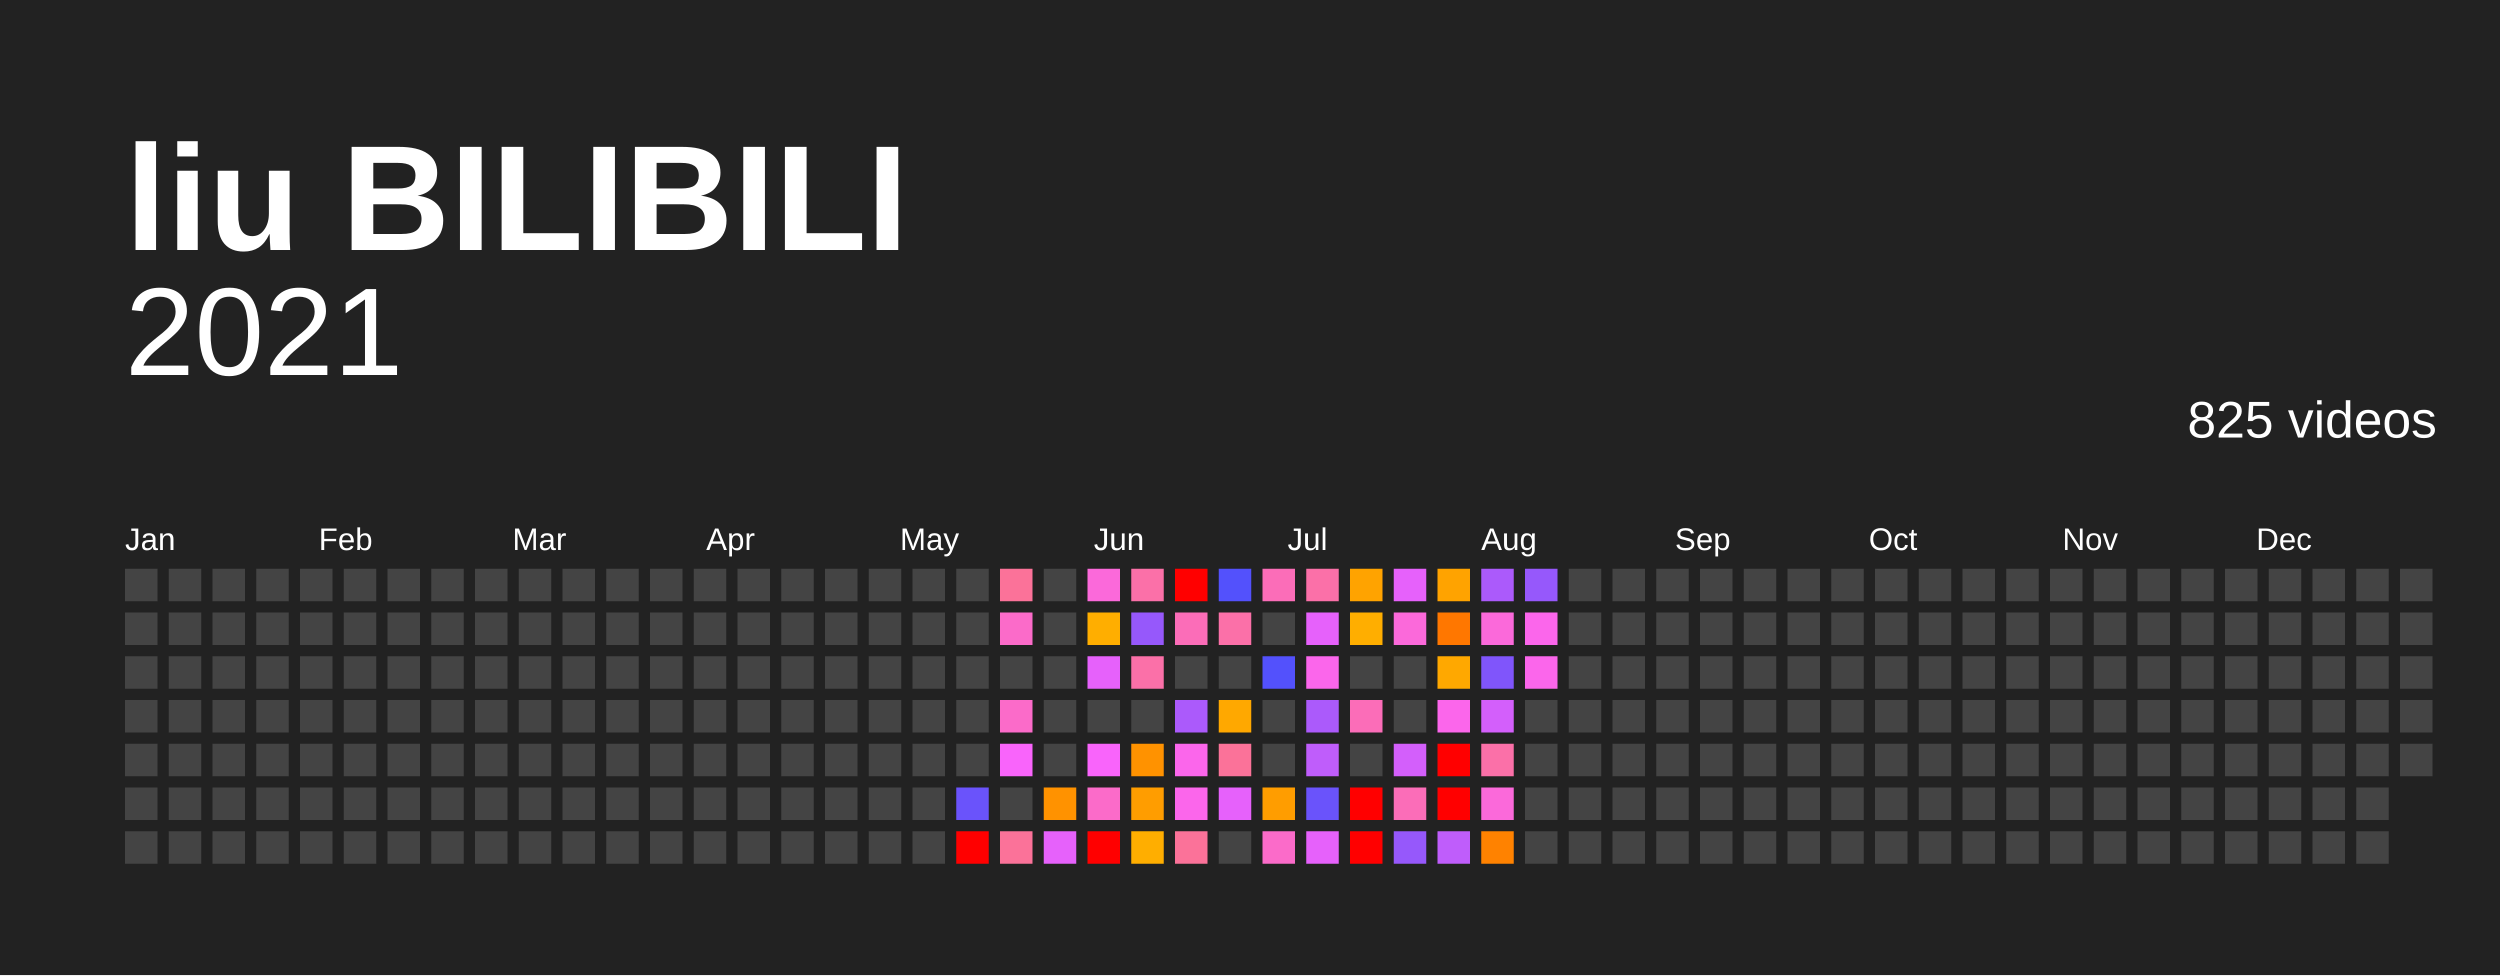
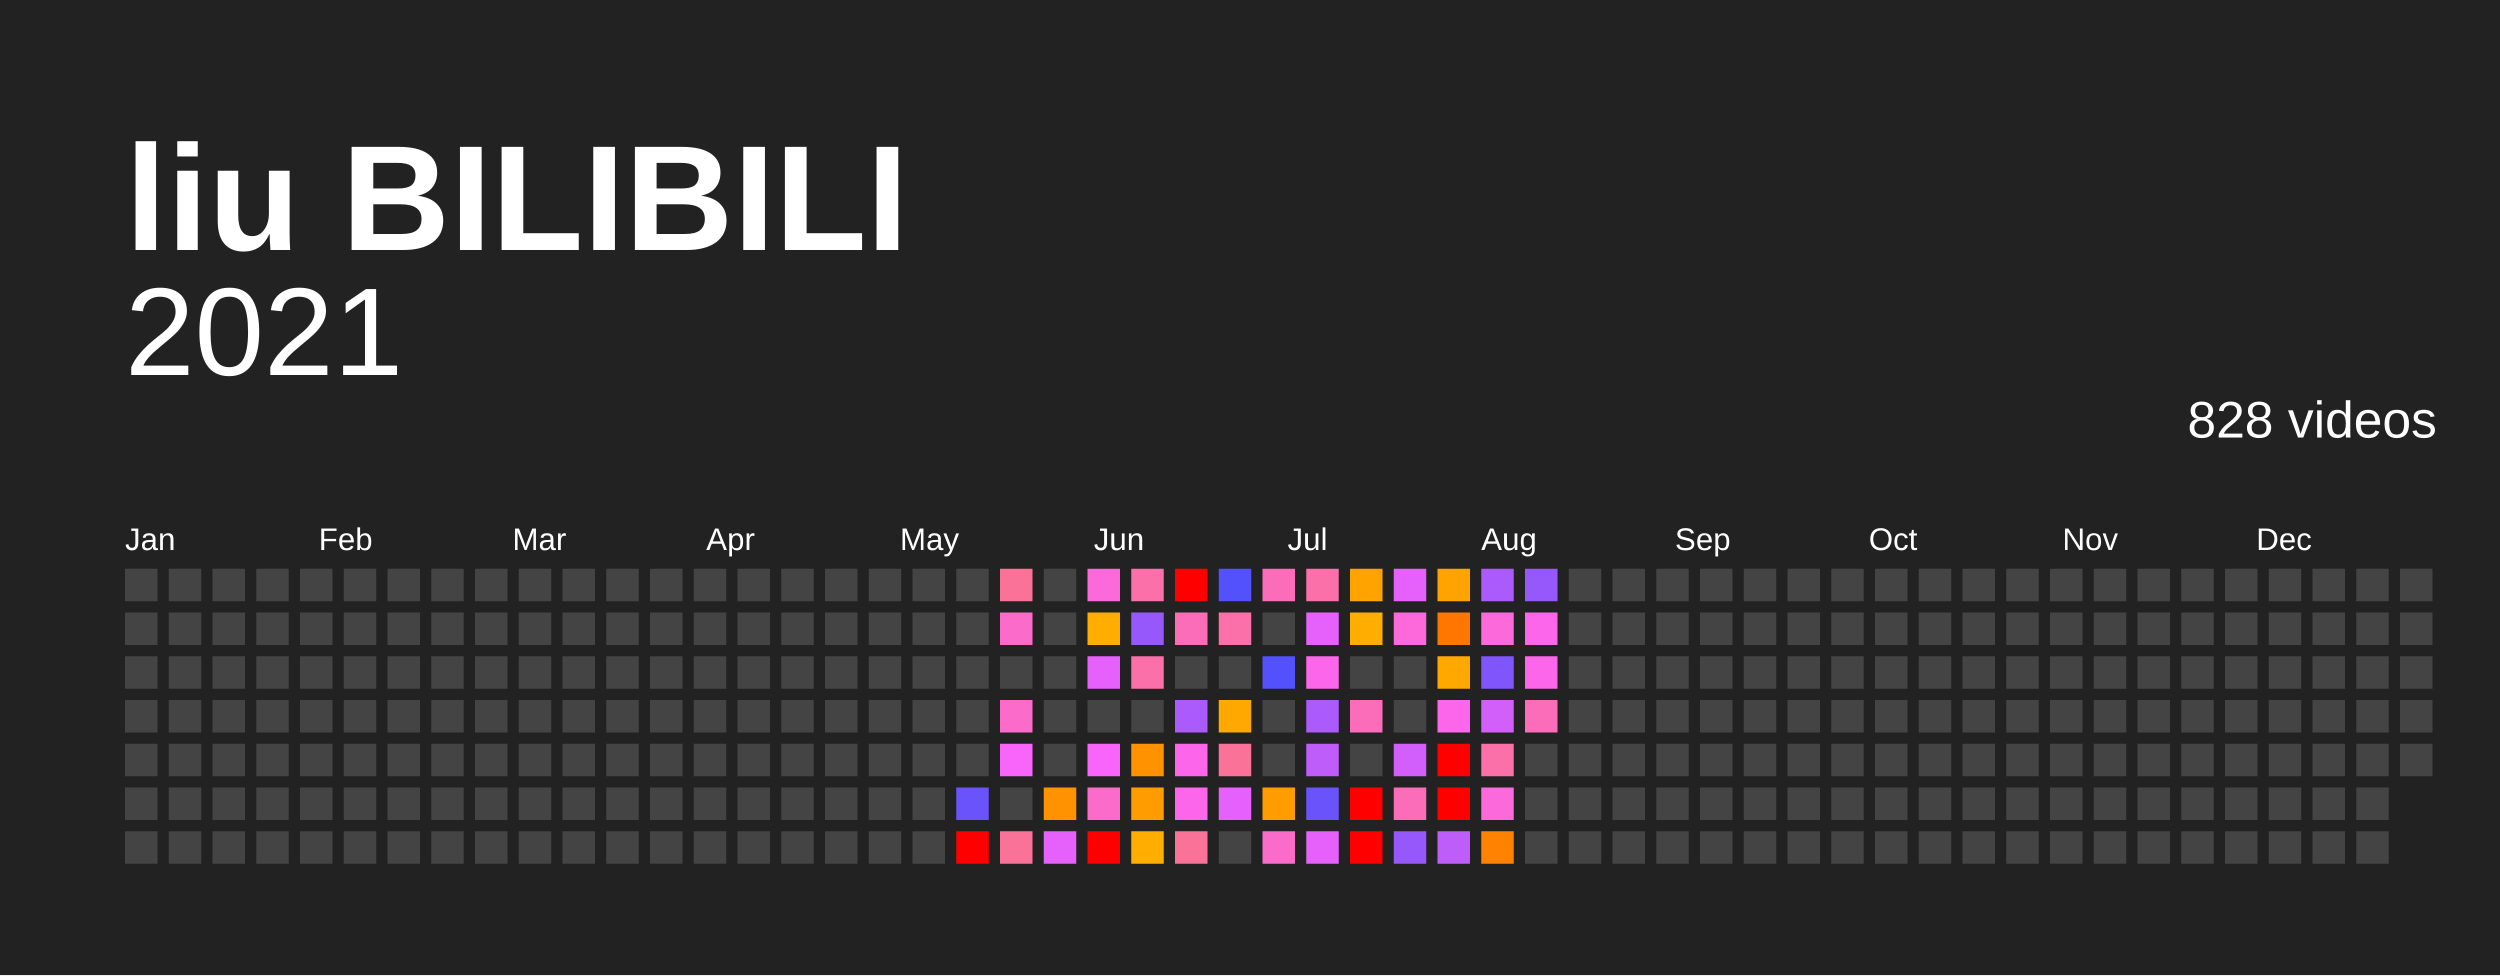
<svg xmlns="http://www.w3.org/2000/svg" baseProfile="full" height="78mm" version="1.1" viewBox="0,0,200,78" width="200mm">
  <defs />
  <rect fill="#222222" height="78" width="200" x="0" y="0" />
  <text fill="#FFFFFF" style="font-size:12px; font-family:Arial; font-weight:bold;" x="10" y="20">liu BILIBILI</text>
  <text alignment-baseline="hanging" fill="#FFFFFF" style="font-size:10.0px; font-family:Arial;" x="10" y="30">2021</text>
-   <text alignment-baseline="hanging" fill="#FFFFFF" style="font-size:4.125px; font-family:Arial;" x="175" y="35">825 videos</text>
+   <text alignment-baseline="hanging" fill="#FFFFFF" style="font-size:4.125px; font-family:Arial;" x="175" y="35">828 videos</text>
  <text fill="#FFFFFF" style="font-size:2.5px; font-family:Arial" x="10.0" y="44">Jan</text>
  <text fill="#FFFFFF" style="font-size:2.5px; font-family:Arial" x="25.5" y="44">Feb</text>
  <text fill="#FFFFFF" style="font-size:2.5px; font-family:Arial" x="41.0" y="44">Mar</text>
  <text fill="#FFFFFF" style="font-size:2.5px; font-family:Arial" x="56.5" y="44">Apr</text>
  <text fill="#FFFFFF" style="font-size:2.5px; font-family:Arial" x="72.0" y="44">May</text>
  <text fill="#FFFFFF" style="font-size:2.5px; font-family:Arial" x="87.5" y="44">Jun</text>
  <text fill="#FFFFFF" style="font-size:2.5px; font-family:Arial" x="103.0" y="44">Jul</text>
  <text fill="#FFFFFF" style="font-size:2.5px; font-family:Arial" x="118.5" y="44">Aug</text>
  <text fill="#FFFFFF" style="font-size:2.5px; font-family:Arial" x="134.0" y="44">Sep</text>
  <text fill="#FFFFFF" style="font-size:2.5px; font-family:Arial" x="149.5" y="44">Oct</text>
  <text fill="#FFFFFF" style="font-size:2.5px; font-family:Arial" x="165.0" y="44">Nov</text>
  <text fill="#FFFFFF" style="font-size:2.5px; font-family:Arial" x="180.5" y="44">Dec</text>
  <rect fill="#444444" height="2.6" width="2.6" x="10.0" y="45.5" />
  <rect fill="#444444" height="2.6" width="2.6" x="10.0" y="49.0" />
  <rect fill="#444444" height="2.6" width="2.6" x="10.0" y="52.5" />
  <rect fill="#444444" height="2.6" width="2.6" x="10.0" y="56.0" />
  <rect fill="#444444" height="2.6" width="2.6" x="10.0" y="59.5" />
  <rect fill="#444444" height="2.6" width="2.6" x="10.0" y="63.0" />
  <rect fill="#444444" height="2.6" width="2.6" x="10.0" y="66.5" />
  <rect fill="#444444" height="2.6" width="2.6" x="13.5" y="45.5" />
  <rect fill="#444444" height="2.6" width="2.6" x="13.5" y="49.0" />
  <rect fill="#444444" height="2.6" width="2.6" x="13.5" y="52.5" />
  <rect fill="#444444" height="2.6" width="2.6" x="13.5" y="56.0" />
  <rect fill="#444444" height="2.6" width="2.6" x="13.5" y="59.5" />
  <rect fill="#444444" height="2.6" width="2.6" x="13.5" y="63.0" />
  <rect fill="#444444" height="2.6" width="2.6" x="13.5" y="66.5" />
  <rect fill="#444444" height="2.6" width="2.6" x="17.0" y="45.5" />
  <rect fill="#444444" height="2.6" width="2.6" x="17.0" y="49.0" />
  <rect fill="#444444" height="2.6" width="2.6" x="17.0" y="52.5" />
  <rect fill="#444444" height="2.6" width="2.6" x="17.0" y="56.0" />
  <rect fill="#444444" height="2.6" width="2.6" x="17.0" y="59.5" />
  <rect fill="#444444" height="2.6" width="2.6" x="17.0" y="63.0" />
  <rect fill="#444444" height="2.6" width="2.6" x="17.0" y="66.5" />
  <rect fill="#444444" height="2.6" width="2.6" x="20.5" y="45.5" />
  <rect fill="#444444" height="2.6" width="2.6" x="20.5" y="49.0" />
  <rect fill="#444444" height="2.6" width="2.6" x="20.5" y="52.5" />
  <rect fill="#444444" height="2.6" width="2.6" x="20.5" y="56.0" />
  <rect fill="#444444" height="2.6" width="2.6" x="20.5" y="59.5" />
  <rect fill="#444444" height="2.6" width="2.6" x="20.5" y="63.0" />
  <rect fill="#444444" height="2.6" width="2.6" x="20.5" y="66.5" />
  <rect fill="#444444" height="2.6" width="2.6" x="24.0" y="45.5" />
  <rect fill="#444444" height="2.6" width="2.6" x="24.0" y="49.0" />
  <rect fill="#444444" height="2.6" width="2.6" x="24.0" y="52.5" />
  <rect fill="#444444" height="2.6" width="2.6" x="24.0" y="56.0" />
  <rect fill="#444444" height="2.6" width="2.6" x="24.0" y="59.5" />
  <rect fill="#444444" height="2.6" width="2.6" x="24.0" y="63.0" />
  <rect fill="#444444" height="2.6" width="2.6" x="24.0" y="66.5" />
  <rect fill="#444444" height="2.6" width="2.6" x="27.5" y="45.5" />
  <rect fill="#444444" height="2.6" width="2.6" x="27.5" y="49.0" />
  <rect fill="#444444" height="2.6" width="2.6" x="27.5" y="52.5" />
  <rect fill="#444444" height="2.6" width="2.6" x="27.5" y="56.0" />
  <rect fill="#444444" height="2.6" width="2.6" x="27.5" y="59.5" />
  <rect fill="#444444" height="2.6" width="2.6" x="27.5" y="63.0" />
  <rect fill="#444444" height="2.6" width="2.6" x="27.5" y="66.5" />
  <rect fill="#444444" height="2.6" width="2.6" x="31.0" y="45.5" />
  <rect fill="#444444" height="2.6" width="2.6" x="31.0" y="49.0" />
  <rect fill="#444444" height="2.6" width="2.6" x="31.0" y="52.5" />
  <rect fill="#444444" height="2.6" width="2.6" x="31.0" y="56.0" />
  <rect fill="#444444" height="2.6" width="2.6" x="31.0" y="59.5" />
  <rect fill="#444444" height="2.6" width="2.6" x="31.0" y="63.0" />
  <rect fill="#444444" height="2.6" width="2.6" x="31.0" y="66.5" />
  <rect fill="#444444" height="2.6" width="2.6" x="34.5" y="45.5" />
  <rect fill="#444444" height="2.6" width="2.6" x="34.5" y="49.0" />
  <rect fill="#444444" height="2.6" width="2.6" x="34.5" y="52.5" />
  <rect fill="#444444" height="2.6" width="2.6" x="34.5" y="56.0" />
  <rect fill="#444444" height="2.6" width="2.6" x="34.5" y="59.5" />
  <rect fill="#444444" height="2.6" width="2.6" x="34.5" y="63.0" />
  <rect fill="#444444" height="2.6" width="2.6" x="34.5" y="66.5" />
  <rect fill="#444444" height="2.6" width="2.6" x="38.0" y="45.5" />
  <rect fill="#444444" height="2.6" width="2.6" x="38.0" y="49.0" />
  <rect fill="#444444" height="2.6" width="2.6" x="38.0" y="52.5" />
  <rect fill="#444444" height="2.6" width="2.6" x="38.0" y="56.0" />
  <rect fill="#444444" height="2.6" width="2.6" x="38.0" y="59.5" />
  <rect fill="#444444" height="2.6" width="2.6" x="38.0" y="63.0" />
  <rect fill="#444444" height="2.6" width="2.6" x="38.0" y="66.5" />
  <rect fill="#444444" height="2.6" width="2.6" x="41.5" y="45.5" />
  <rect fill="#444444" height="2.6" width="2.6" x="41.5" y="49.0" />
  <rect fill="#444444" height="2.6" width="2.6" x="41.5" y="52.5" />
  <rect fill="#444444" height="2.6" width="2.6" x="41.5" y="56.0" />
  <rect fill="#444444" height="2.6" width="2.6" x="41.5" y="59.5" />
  <rect fill="#444444" height="2.6" width="2.6" x="41.5" y="63.0" />
  <rect fill="#444444" height="2.6" width="2.6" x="41.5" y="66.5" />
  <rect fill="#444444" height="2.6" width="2.6" x="45.0" y="45.5" />
  <rect fill="#444444" height="2.6" width="2.6" x="45.0" y="49.0" />
  <rect fill="#444444" height="2.6" width="2.6" x="45.0" y="52.5" />
  <rect fill="#444444" height="2.6" width="2.6" x="45.0" y="56.0" />
  <rect fill="#444444" height="2.6" width="2.6" x="45.0" y="59.5" />
  <rect fill="#444444" height="2.6" width="2.6" x="45.0" y="63.0" />
  <rect fill="#444444" height="2.6" width="2.6" x="45.0" y="66.5" />
  <rect fill="#444444" height="2.6" width="2.6" x="48.5" y="45.5" />
  <rect fill="#444444" height="2.6" width="2.6" x="48.5" y="49.0" />
  <rect fill="#444444" height="2.6" width="2.6" x="48.5" y="52.5" />
  <rect fill="#444444" height="2.6" width="2.6" x="48.5" y="56.0" />
  <rect fill="#444444" height="2.6" width="2.6" x="48.5" y="59.5" />
  <rect fill="#444444" height="2.6" width="2.6" x="48.5" y="63.0" />
  <rect fill="#444444" height="2.6" width="2.6" x="48.5" y="66.5" />
  <rect fill="#444444" height="2.6" width="2.6" x="52.0" y="45.5" />
  <rect fill="#444444" height="2.6" width="2.6" x="52.0" y="49.0" />
  <rect fill="#444444" height="2.6" width="2.6" x="52.0" y="52.5" />
  <rect fill="#444444" height="2.6" width="2.6" x="52.0" y="56.0" />
  <rect fill="#444444" height="2.6" width="2.6" x="52.0" y="59.5" />
  <rect fill="#444444" height="2.6" width="2.6" x="52.0" y="63.0" />
  <rect fill="#444444" height="2.6" width="2.6" x="52.0" y="66.5" />
  <rect fill="#444444" height="2.6" width="2.6" x="55.5" y="45.5" />
  <rect fill="#444444" height="2.6" width="2.6" x="55.5" y="49.0" />
  <rect fill="#444444" height="2.6" width="2.6" x="55.5" y="52.5" />
  <rect fill="#444444" height="2.6" width="2.6" x="55.5" y="56.0" />
  <rect fill="#444444" height="2.6" width="2.6" x="55.5" y="59.5" />
  <rect fill="#444444" height="2.6" width="2.6" x="55.5" y="63.0" />
  <rect fill="#444444" height="2.6" width="2.6" x="55.5" y="66.5" />
  <rect fill="#444444" height="2.6" width="2.6" x="59.0" y="45.5" />
  <rect fill="#444444" height="2.6" width="2.6" x="59.0" y="49.0" />
  <rect fill="#444444" height="2.6" width="2.6" x="59.0" y="52.5" />
  <rect fill="#444444" height="2.6" width="2.6" x="59.0" y="56.0" />
  <rect fill="#444444" height="2.6" width="2.6" x="59.0" y="59.5" />
  <rect fill="#444444" height="2.6" width="2.6" x="59.0" y="63.0" />
  <rect fill="#444444" height="2.6" width="2.6" x="59.0" y="66.5" />
  <rect fill="#444444" height="2.6" width="2.6" x="62.5" y="45.5" />
  <rect fill="#444444" height="2.6" width="2.6" x="62.5" y="49.0" />
  <rect fill="#444444" height="2.6" width="2.6" x="62.5" y="52.5" />
  <rect fill="#444444" height="2.6" width="2.6" x="62.5" y="56.0" />
  <rect fill="#444444" height="2.6" width="2.6" x="62.5" y="59.5" />
  <rect fill="#444444" height="2.6" width="2.6" x="62.5" y="63.0" />
  <rect fill="#444444" height="2.6" width="2.6" x="62.5" y="66.5" />
  <rect fill="#444444" height="2.6" width="2.6" x="66.0" y="45.5" />
  <rect fill="#444444" height="2.6" width="2.6" x="66.0" y="49.0" />
  <rect fill="#444444" height="2.6" width="2.6" x="66.0" y="52.5" />
  <rect fill="#444444" height="2.6" width="2.6" x="66.0" y="56.0" />
  <rect fill="#444444" height="2.6" width="2.6" x="66.0" y="59.5" />
  <rect fill="#444444" height="2.6" width="2.6" x="66.0" y="63.0" />
  <rect fill="#444444" height="2.6" width="2.6" x="66.0" y="66.5" />
  <rect fill="#444444" height="2.6" width="2.6" x="69.5" y="45.5" />
  <rect fill="#444444" height="2.6" width="2.6" x="69.5" y="49.0" />
  <rect fill="#444444" height="2.6" width="2.6" x="69.5" y="52.5" />
  <rect fill="#444444" height="2.6" width="2.6" x="69.5" y="56.0" />
  <rect fill="#444444" height="2.6" width="2.6" x="69.5" y="59.5" />
  <rect fill="#444444" height="2.6" width="2.6" x="69.5" y="63.0" />
  <rect fill="#444444" height="2.6" width="2.6" x="69.5" y="66.5" />
  <rect fill="#444444" height="2.6" width="2.6" x="73.0" y="45.5" />
  <rect fill="#444444" height="2.6" width="2.6" x="73.0" y="49.0" />
  <rect fill="#444444" height="2.6" width="2.6" x="73.0" y="52.5" />
  <rect fill="#444444" height="2.6" width="2.6" x="73.0" y="56.0" />
  <rect fill="#444444" height="2.6" width="2.6" x="73.0" y="59.5" />
  <rect fill="#444444" height="2.6" width="2.6" x="73.0" y="63.0" />
  <rect fill="#444444" height="2.6" width="2.6" x="73.0" y="66.5" />
  <rect fill="#444444" height="2.6" width="2.6" x="76.5" y="45.5" />
  <rect fill="#444444" height="2.6" width="2.6" x="76.5" y="49.0" />
  <rect fill="#444444" height="2.6" width="2.6" x="76.5" y="52.5" />
  <rect fill="#444444" height="2.6" width="2.6" x="76.5" y="56.0" />
  <rect fill="#444444" height="2.6" width="2.6" x="76.5" y="59.5" />
  <rect fill="#6a53fb" height="2.6" width="2.6" x="76.5" y="63.0" />
  <rect fill="red" height="2.6" width="2.6" x="76.5" y="66.5" />
  <rect fill="#fb7299" height="2.6" width="2.6" x="80.0" y="45.5" />
  <rect fill="#fb6bc9" height="2.6" width="2.6" x="80.0" y="49.0" />
  <rect fill="#444444" height="2.6" width="2.6" x="80.0" y="52.5" />
  <rect fill="#fb6bc9" height="2.6" width="2.6" x="80.0" y="56.0" />
  <rect fill="#f964fb" height="2.6" width="2.6" x="80.0" y="59.5" />
  <rect fill="#444444" height="2.6" width="2.6" x="80.0" y="63.0" />
  <rect fill="#fb7299" height="2.6" width="2.6" x="80.0" y="66.5" />
  <rect fill="#444444" height="2.6" width="2.6" x="83.5" y="45.5" />
  <rect fill="#444444" height="2.6" width="2.6" x="83.5" y="49.0" />
  <rect fill="#444444" height="2.6" width="2.6" x="83.5" y="52.5" />
  <rect fill="#444444" height="2.6" width="2.6" x="83.5" y="56.0" />
  <rect fill="#444444" height="2.6" width="2.6" x="83.5" y="59.5" />
  <rect fill="#ff9200" height="2.6" width="2.6" x="83.5" y="63.0" />
  <rect fill="#e661fb" height="2.6" width="2.6" x="83.5" y="66.5" />
  <rect fill="#fb69da" height="2.6" width="2.6" x="87.0" y="45.5" />
  <rect fill="#ffae00" height="2.6" width="2.6" x="87.0" y="49.0" />
  <rect fill="#e661fb" height="2.6" width="2.6" x="87.0" y="52.5" />
  <rect fill="#444444" height="2.6" width="2.6" x="87.0" y="56.0" />
  <rect fill="#f964fb" height="2.6" width="2.6" x="87.0" y="59.5" />
  <rect fill="#fb6bc9" height="2.6" width="2.6" x="87.0" y="63.0" />
  <rect fill="red" height="2.6" width="2.6" x="87.0" y="66.5" />
  <rect fill="#fb70a8" height="2.6" width="2.6" x="90.5" y="45.5" />
  <rect fill="#9658fb" height="2.6" width="2.6" x="90.5" y="49.0" />
  <rect fill="#fb70a8" height="2.6" width="2.6" x="90.5" y="52.5" />
  <rect fill="#444444" height="2.6" width="2.6" x="90.5" y="56.0" />
  <rect fill="#ff9200" height="2.6" width="2.6" x="90.5" y="59.5" />
  <rect fill="#ff9d00" height="2.6" width="2.6" x="90.5" y="63.0" />
  <rect fill="#ffae00" height="2.6" width="2.6" x="90.5" y="66.5" />
  <rect fill="red" height="2.6" width="2.6" x="94.0" y="45.5" />
  <rect fill="#fb6db8" height="2.6" width="2.6" x="94.0" y="49.0" />
  <rect fill="#444444" height="2.6" width="2.6" x="94.0" y="52.5" />
  <rect fill="#ab5afb" height="2.6" width="2.6" x="94.0" y="56.0" />
  <rect fill="#fb66eb" height="2.6" width="2.6" x="94.0" y="59.5" />
  <rect fill="#fb66eb" height="2.6" width="2.6" x="94.0" y="63.0" />
  <rect fill="#fb7299" height="2.6" width="2.6" x="94.0" y="66.5" />
  <rect fill="#5351fc" height="2.6" width="2.6" x="97.5" y="45.5" />
  <rect fill="#fb70a8" height="2.6" width="2.6" x="97.5" y="49.0" />
  <rect fill="#444444" height="2.6" width="2.6" x="97.5" y="52.5" />
  <rect fill="#ffa800" height="2.6" width="2.6" x="97.5" y="56.0" />
  <rect fill="#fb7299" height="2.6" width="2.6" x="97.5" y="59.5" />
  <rect fill="#e661fb" height="2.6" width="2.6" x="97.5" y="63.0" />
  <rect fill="#444444" height="2.6" width="2.6" x="97.5" y="66.5" />
  <rect fill="#fb6db8" height="2.6" width="2.6" x="101.0" y="45.5" />
  <rect fill="#444444" height="2.6" width="2.6" x="101.0" y="49.0" />
  <rect fill="#5351fc" height="2.6" width="2.6" x="101.0" y="52.5" />
  <rect fill="#444444" height="2.6" width="2.6" x="101.0" y="56.0" />
  <rect fill="#444444" height="2.6" width="2.6" x="101.0" y="59.5" />
  <rect fill="#ff9d00" height="2.6" width="2.6" x="101.0" y="63.0" />
  <rect fill="#fb6bc9" height="2.6" width="2.6" x="101.0" y="66.5" />
  <rect fill="#fb70a8" height="2.6" width="2.6" x="104.5" y="45.5" />
  <rect fill="#e661fb" height="2.6" width="2.6" x="104.5" y="49.0" />
  <rect fill="#fb66eb" height="2.6" width="2.6" x="104.5" y="52.5" />
  <rect fill="#ab5afb" height="2.6" width="2.6" x="104.5" y="56.0" />
  <rect fill="#bf5dfb" height="2.6" width="2.6" x="104.5" y="59.5" />
  <rect fill="#6a53fb" height="2.6" width="2.6" x="104.5" y="63.0" />
  <rect fill="#e661fb" height="2.6" width="2.6" x="104.5" y="66.5" />
  <rect fill="#ffa300" height="2.6" width="2.6" x="108.0" y="45.5" />
  <rect fill="#ffae00" height="2.6" width="2.6" x="108.0" y="49.0" />
  <rect fill="#444444" height="2.6" width="2.6" x="108.0" y="52.5" />
  <rect fill="#fb6db8" height="2.6" width="2.6" x="108.0" y="56.0" />
  <rect fill="#444444" height="2.6" width="2.6" x="108.0" y="59.5" />
  <rect fill="red" height="2.6" width="2.6" x="108.0" y="63.0" />
  <rect fill="red" height="2.6" width="2.6" x="108.0" y="66.5" />
  <rect fill="#e661fb" height="2.6" width="2.6" x="111.5" y="45.5" />
  <rect fill="#fb69da" height="2.6" width="2.6" x="111.5" y="49.0" />
  <rect fill="#444444" height="2.6" width="2.6" x="111.5" y="52.5" />
  <rect fill="#444444" height="2.6" width="2.6" x="111.5" y="56.0" />
  <rect fill="#d35ffb" height="2.6" width="2.6" x="111.5" y="59.5" />
  <rect fill="#fb6db8" height="2.6" width="2.6" x="111.5" y="63.0" />
  <rect fill="#9658fb" height="2.6" width="2.6" x="111.5" y="66.5" />
  <rect fill="#ffa300" height="2.6" width="2.6" x="115.0" y="45.5" />
  <rect fill="#ff7700" height="2.6" width="2.6" x="115.0" y="49.0" />
  <rect fill="#ffa800" height="2.6" width="2.6" x="115.0" y="52.5" />
  <rect fill="#fb66eb" height="2.6" width="2.6" x="115.0" y="56.0" />
  <rect fill="red" height="2.6" width="2.6" x="115.0" y="59.5" />
  <rect fill="red" height="2.6" width="2.6" x="115.0" y="63.0" />
  <rect fill="#bf5dfb" height="2.6" width="2.6" x="115.0" y="66.5" />
  <rect fill="#ab5afb" height="2.6" width="2.6" x="118.5" y="45.5" />
  <rect fill="#fb69da" height="2.6" width="2.6" x="118.5" y="49.0" />
  <rect fill="#8055fb" height="2.6" width="2.6" x="118.5" y="52.5" />
  <rect fill="#d35ffb" height="2.6" width="2.6" x="118.5" y="56.0" />
  <rect fill="#fb70a8" height="2.6" width="2.6" x="118.5" y="59.5" />
  <rect fill="#fb69da" height="2.6" width="2.6" x="118.5" y="63.0" />
  <rect fill="#ff8200" height="2.6" width="2.6" x="118.5" y="66.5" />
  <rect fill="#9658fb" height="2.6" width="2.6" x="122.0" y="45.5" />
  <rect fill="#fb66eb" height="2.6" width="2.6" x="122.0" y="49.0" />
  <rect fill="#fb66eb" height="2.6" width="2.6" x="122.0" y="52.5" />
-   <rect fill="#444444" height="2.6" width="2.6" x="122.0" y="56.0" />
+   <rect fill="#fb6db8" height="2.6" width="2.6" x="122.0" y="56.0" />
  <rect fill="#444444" height="2.6" width="2.6" x="122.0" y="59.5" />
  <rect fill="#444444" height="2.6" width="2.6" x="122.0" y="63.0" />
  <rect fill="#444444" height="2.6" width="2.6" x="122.0" y="66.5" />
  <rect fill="#444444" height="2.6" width="2.6" x="125.5" y="45.5" />
  <rect fill="#444444" height="2.6" width="2.6" x="125.5" y="49.0" />
  <rect fill="#444444" height="2.6" width="2.6" x="125.5" y="52.5" />
  <rect fill="#444444" height="2.6" width="2.6" x="125.5" y="56.0" />
  <rect fill="#444444" height="2.6" width="2.6" x="125.5" y="59.5" />
  <rect fill="#444444" height="2.6" width="2.6" x="125.5" y="63.0" />
  <rect fill="#444444" height="2.6" width="2.6" x="125.5" y="66.5" />
  <rect fill="#444444" height="2.6" width="2.6" x="129.0" y="45.5" />
  <rect fill="#444444" height="2.6" width="2.6" x="129.0" y="49.0" />
  <rect fill="#444444" height="2.6" width="2.6" x="129.0" y="52.5" />
  <rect fill="#444444" height="2.6" width="2.6" x="129.0" y="56.0" />
  <rect fill="#444444" height="2.6" width="2.6" x="129.0" y="59.5" />
  <rect fill="#444444" height="2.6" width="2.6" x="129.0" y="63.0" />
  <rect fill="#444444" height="2.6" width="2.6" x="129.0" y="66.5" />
  <rect fill="#444444" height="2.6" width="2.6" x="132.5" y="45.5" />
  <rect fill="#444444" height="2.6" width="2.6" x="132.5" y="49.0" />
  <rect fill="#444444" height="2.6" width="2.6" x="132.5" y="52.5" />
  <rect fill="#444444" height="2.6" width="2.6" x="132.5" y="56.0" />
  <rect fill="#444444" height="2.6" width="2.6" x="132.5" y="59.5" />
  <rect fill="#444444" height="2.6" width="2.6" x="132.5" y="63.0" />
  <rect fill="#444444" height="2.6" width="2.6" x="132.5" y="66.5" />
  <rect fill="#444444" height="2.6" width="2.6" x="136.0" y="45.5" />
  <rect fill="#444444" height="2.6" width="2.6" x="136.0" y="49.0" />
  <rect fill="#444444" height="2.6" width="2.6" x="136.0" y="52.5" />
  <rect fill="#444444" height="2.6" width="2.6" x="136.0" y="56.0" />
  <rect fill="#444444" height="2.6" width="2.6" x="136.0" y="59.5" />
  <rect fill="#444444" height="2.6" width="2.6" x="136.0" y="63.0" />
  <rect fill="#444444" height="2.6" width="2.6" x="136.0" y="66.5" />
  <rect fill="#444444" height="2.6" width="2.6" x="139.5" y="45.5" />
  <rect fill="#444444" height="2.6" width="2.6" x="139.5" y="49.0" />
  <rect fill="#444444" height="2.6" width="2.6" x="139.5" y="52.5" />
  <rect fill="#444444" height="2.6" width="2.6" x="139.5" y="56.0" />
  <rect fill="#444444" height="2.6" width="2.6" x="139.5" y="59.5" />
  <rect fill="#444444" height="2.6" width="2.6" x="139.5" y="63.0" />
  <rect fill="#444444" height="2.6" width="2.6" x="139.5" y="66.5" />
  <rect fill="#444444" height="2.6" width="2.6" x="143.0" y="45.5" />
  <rect fill="#444444" height="2.6" width="2.6" x="143.0" y="49.0" />
  <rect fill="#444444" height="2.6" width="2.6" x="143.0" y="52.5" />
  <rect fill="#444444" height="2.6" width="2.6" x="143.0" y="56.0" />
  <rect fill="#444444" height="2.6" width="2.6" x="143.0" y="59.5" />
  <rect fill="#444444" height="2.6" width="2.6" x="143.0" y="63.0" />
  <rect fill="#444444" height="2.6" width="2.6" x="143.0" y="66.5" />
  <rect fill="#444444" height="2.6" width="2.6" x="146.5" y="45.5" />
  <rect fill="#444444" height="2.6" width="2.6" x="146.5" y="49.0" />
  <rect fill="#444444" height="2.6" width="2.6" x="146.5" y="52.5" />
  <rect fill="#444444" height="2.6" width="2.6" x="146.5" y="56.0" />
  <rect fill="#444444" height="2.6" width="2.6" x="146.5" y="59.5" />
  <rect fill="#444444" height="2.6" width="2.6" x="146.5" y="63.0" />
  <rect fill="#444444" height="2.6" width="2.6" x="146.5" y="66.5" />
  <rect fill="#444444" height="2.6" width="2.6" x="150.0" y="45.5" />
  <rect fill="#444444" height="2.6" width="2.6" x="150.0" y="49.0" />
  <rect fill="#444444" height="2.6" width="2.6" x="150.0" y="52.5" />
  <rect fill="#444444" height="2.6" width="2.6" x="150.0" y="56.0" />
  <rect fill="#444444" height="2.6" width="2.6" x="150.0" y="59.5" />
  <rect fill="#444444" height="2.6" width="2.6" x="150.0" y="63.0" />
  <rect fill="#444444" height="2.6" width="2.6" x="150.0" y="66.5" />
  <rect fill="#444444" height="2.6" width="2.6" x="153.5" y="45.5" />
  <rect fill="#444444" height="2.6" width="2.6" x="153.5" y="49.0" />
  <rect fill="#444444" height="2.6" width="2.6" x="153.5" y="52.5" />
  <rect fill="#444444" height="2.6" width="2.6" x="153.5" y="56.0" />
  <rect fill="#444444" height="2.6" width="2.6" x="153.5" y="59.5" />
  <rect fill="#444444" height="2.6" width="2.6" x="153.5" y="63.0" />
  <rect fill="#444444" height="2.6" width="2.6" x="153.5" y="66.5" />
  <rect fill="#444444" height="2.6" width="2.6" x="157.0" y="45.5" />
  <rect fill="#444444" height="2.6" width="2.6" x="157.0" y="49.0" />
  <rect fill="#444444" height="2.6" width="2.6" x="157.0" y="52.5" />
  <rect fill="#444444" height="2.6" width="2.6" x="157.0" y="56.0" />
  <rect fill="#444444" height="2.6" width="2.6" x="157.0" y="59.5" />
  <rect fill="#444444" height="2.6" width="2.6" x="157.0" y="63.0" />
  <rect fill="#444444" height="2.6" width="2.6" x="157.0" y="66.5" />
  <rect fill="#444444" height="2.6" width="2.6" x="160.5" y="45.5" />
  <rect fill="#444444" height="2.6" width="2.6" x="160.5" y="49.0" />
  <rect fill="#444444" height="2.6" width="2.6" x="160.5" y="52.5" />
  <rect fill="#444444" height="2.6" width="2.6" x="160.5" y="56.0" />
  <rect fill="#444444" height="2.6" width="2.6" x="160.5" y="59.5" />
  <rect fill="#444444" height="2.6" width="2.6" x="160.5" y="63.0" />
  <rect fill="#444444" height="2.6" width="2.6" x="160.5" y="66.5" />
  <rect fill="#444444" height="2.6" width="2.6" x="164.0" y="45.5" />
  <rect fill="#444444" height="2.6" width="2.6" x="164.0" y="49.0" />
  <rect fill="#444444" height="2.6" width="2.6" x="164.0" y="52.5" />
  <rect fill="#444444" height="2.6" width="2.6" x="164.0" y="56.0" />
  <rect fill="#444444" height="2.6" width="2.6" x="164.0" y="59.5" />
  <rect fill="#444444" height="2.6" width="2.6" x="164.0" y="63.0" />
  <rect fill="#444444" height="2.6" width="2.6" x="164.0" y="66.5" />
  <rect fill="#444444" height="2.6" width="2.6" x="167.5" y="45.5" />
  <rect fill="#444444" height="2.6" width="2.6" x="167.5" y="49.0" />
  <rect fill="#444444" height="2.6" width="2.6" x="167.5" y="52.5" />
  <rect fill="#444444" height="2.6" width="2.6" x="167.5" y="56.0" />
  <rect fill="#444444" height="2.6" width="2.6" x="167.5" y="59.5" />
  <rect fill="#444444" height="2.6" width="2.6" x="167.5" y="63.0" />
  <rect fill="#444444" height="2.6" width="2.6" x="167.5" y="66.5" />
  <rect fill="#444444" height="2.6" width="2.6" x="171.0" y="45.5" />
  <rect fill="#444444" height="2.6" width="2.6" x="171.0" y="49.0" />
  <rect fill="#444444" height="2.6" width="2.6" x="171.0" y="52.5" />
  <rect fill="#444444" height="2.6" width="2.6" x="171.0" y="56.0" />
  <rect fill="#444444" height="2.6" width="2.6" x="171.0" y="59.5" />
  <rect fill="#444444" height="2.6" width="2.6" x="171.0" y="63.0" />
  <rect fill="#444444" height="2.6" width="2.6" x="171.0" y="66.5" />
  <rect fill="#444444" height="2.6" width="2.6" x="174.5" y="45.5" />
  <rect fill="#444444" height="2.6" width="2.6" x="174.5" y="49.0" />
  <rect fill="#444444" height="2.6" width="2.6" x="174.5" y="52.5" />
  <rect fill="#444444" height="2.6" width="2.6" x="174.5" y="56.0" />
  <rect fill="#444444" height="2.6" width="2.6" x="174.5" y="59.5" />
  <rect fill="#444444" height="2.6" width="2.6" x="174.5" y="63.0" />
  <rect fill="#444444" height="2.6" width="2.6" x="174.5" y="66.5" />
  <rect fill="#444444" height="2.6" width="2.6" x="178.0" y="45.5" />
  <rect fill="#444444" height="2.6" width="2.6" x="178.0" y="49.0" />
  <rect fill="#444444" height="2.6" width="2.6" x="178.0" y="52.5" />
  <rect fill="#444444" height="2.6" width="2.6" x="178.0" y="56.0" />
  <rect fill="#444444" height="2.6" width="2.6" x="178.0" y="59.5" />
  <rect fill="#444444" height="2.6" width="2.6" x="178.0" y="63.0" />
  <rect fill="#444444" height="2.6" width="2.6" x="178.0" y="66.5" />
  <rect fill="#444444" height="2.6" width="2.6" x="181.5" y="45.5" />
  <rect fill="#444444" height="2.6" width="2.6" x="181.5" y="49.0" />
  <rect fill="#444444" height="2.6" width="2.6" x="181.5" y="52.5" />
  <rect fill="#444444" height="2.6" width="2.6" x="181.5" y="56.0" />
  <rect fill="#444444" height="2.6" width="2.6" x="181.5" y="59.5" />
  <rect fill="#444444" height="2.6" width="2.6" x="181.5" y="63.0" />
  <rect fill="#444444" height="2.6" width="2.6" x="181.5" y="66.5" />
  <rect fill="#444444" height="2.6" width="2.6" x="185.0" y="45.5" />
  <rect fill="#444444" height="2.6" width="2.6" x="185.0" y="49.0" />
  <rect fill="#444444" height="2.6" width="2.6" x="185.0" y="52.5" />
  <rect fill="#444444" height="2.6" width="2.6" x="185.0" y="56.0" />
  <rect fill="#444444" height="2.6" width="2.6" x="185.0" y="59.5" />
  <rect fill="#444444" height="2.6" width="2.6" x="185.0" y="63.0" />
  <rect fill="#444444" height="2.6" width="2.6" x="185.0" y="66.5" />
  <rect fill="#444444" height="2.6" width="2.6" x="188.5" y="45.5" />
  <rect fill="#444444" height="2.6" width="2.6" x="188.5" y="49.0" />
  <rect fill="#444444" height="2.6" width="2.6" x="188.5" y="52.5" />
  <rect fill="#444444" height="2.6" width="2.6" x="188.5" y="56.0" />
  <rect fill="#444444" height="2.6" width="2.6" x="188.5" y="59.5" />
  <rect fill="#444444" height="2.6" width="2.6" x="188.5" y="63.0" />
  <rect fill="#444444" height="2.6" width="2.6" x="188.5" y="66.5" />
  <rect fill="#444444" height="2.6" width="2.6" x="192.0" y="45.5" />
  <rect fill="#444444" height="2.6" width="2.6" x="192.0" y="49.0" />
  <rect fill="#444444" height="2.6" width="2.6" x="192.0" y="52.5" />
  <rect fill="#444444" height="2.6" width="2.6" x="192.0" y="56.0" />
  <rect fill="#444444" height="2.6" width="2.6" x="192.0" y="59.5" />
</svg>
